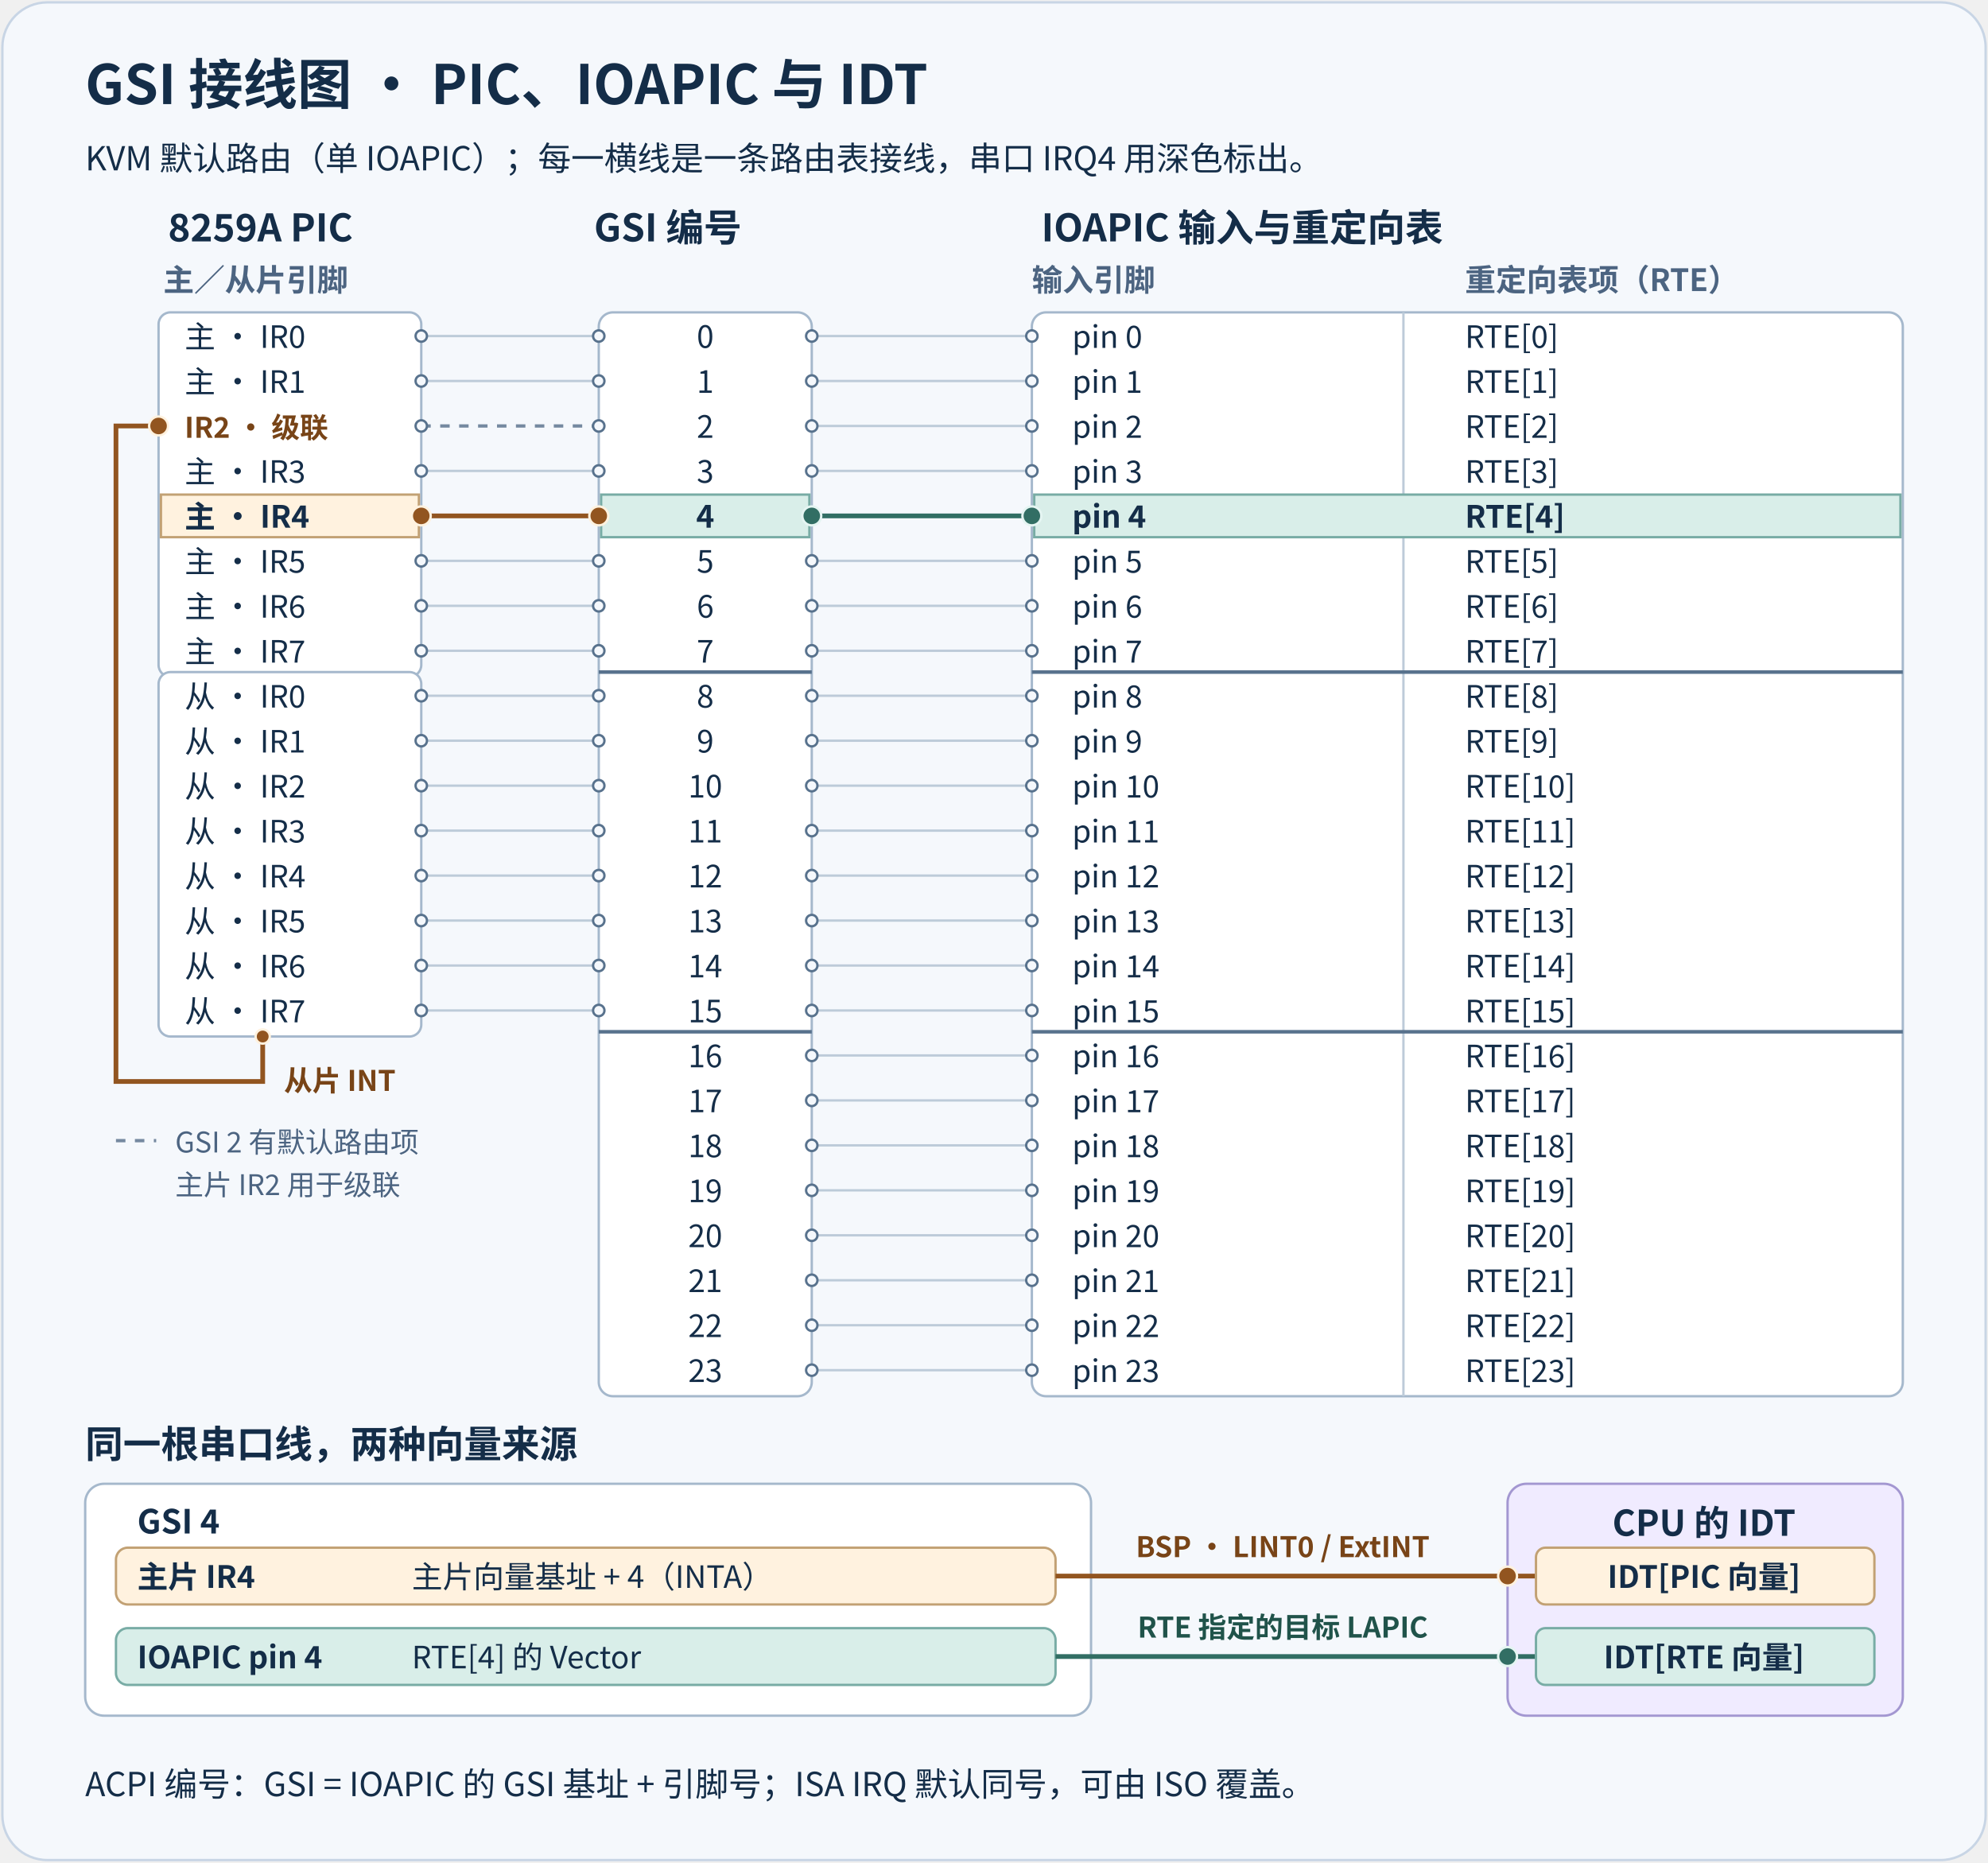
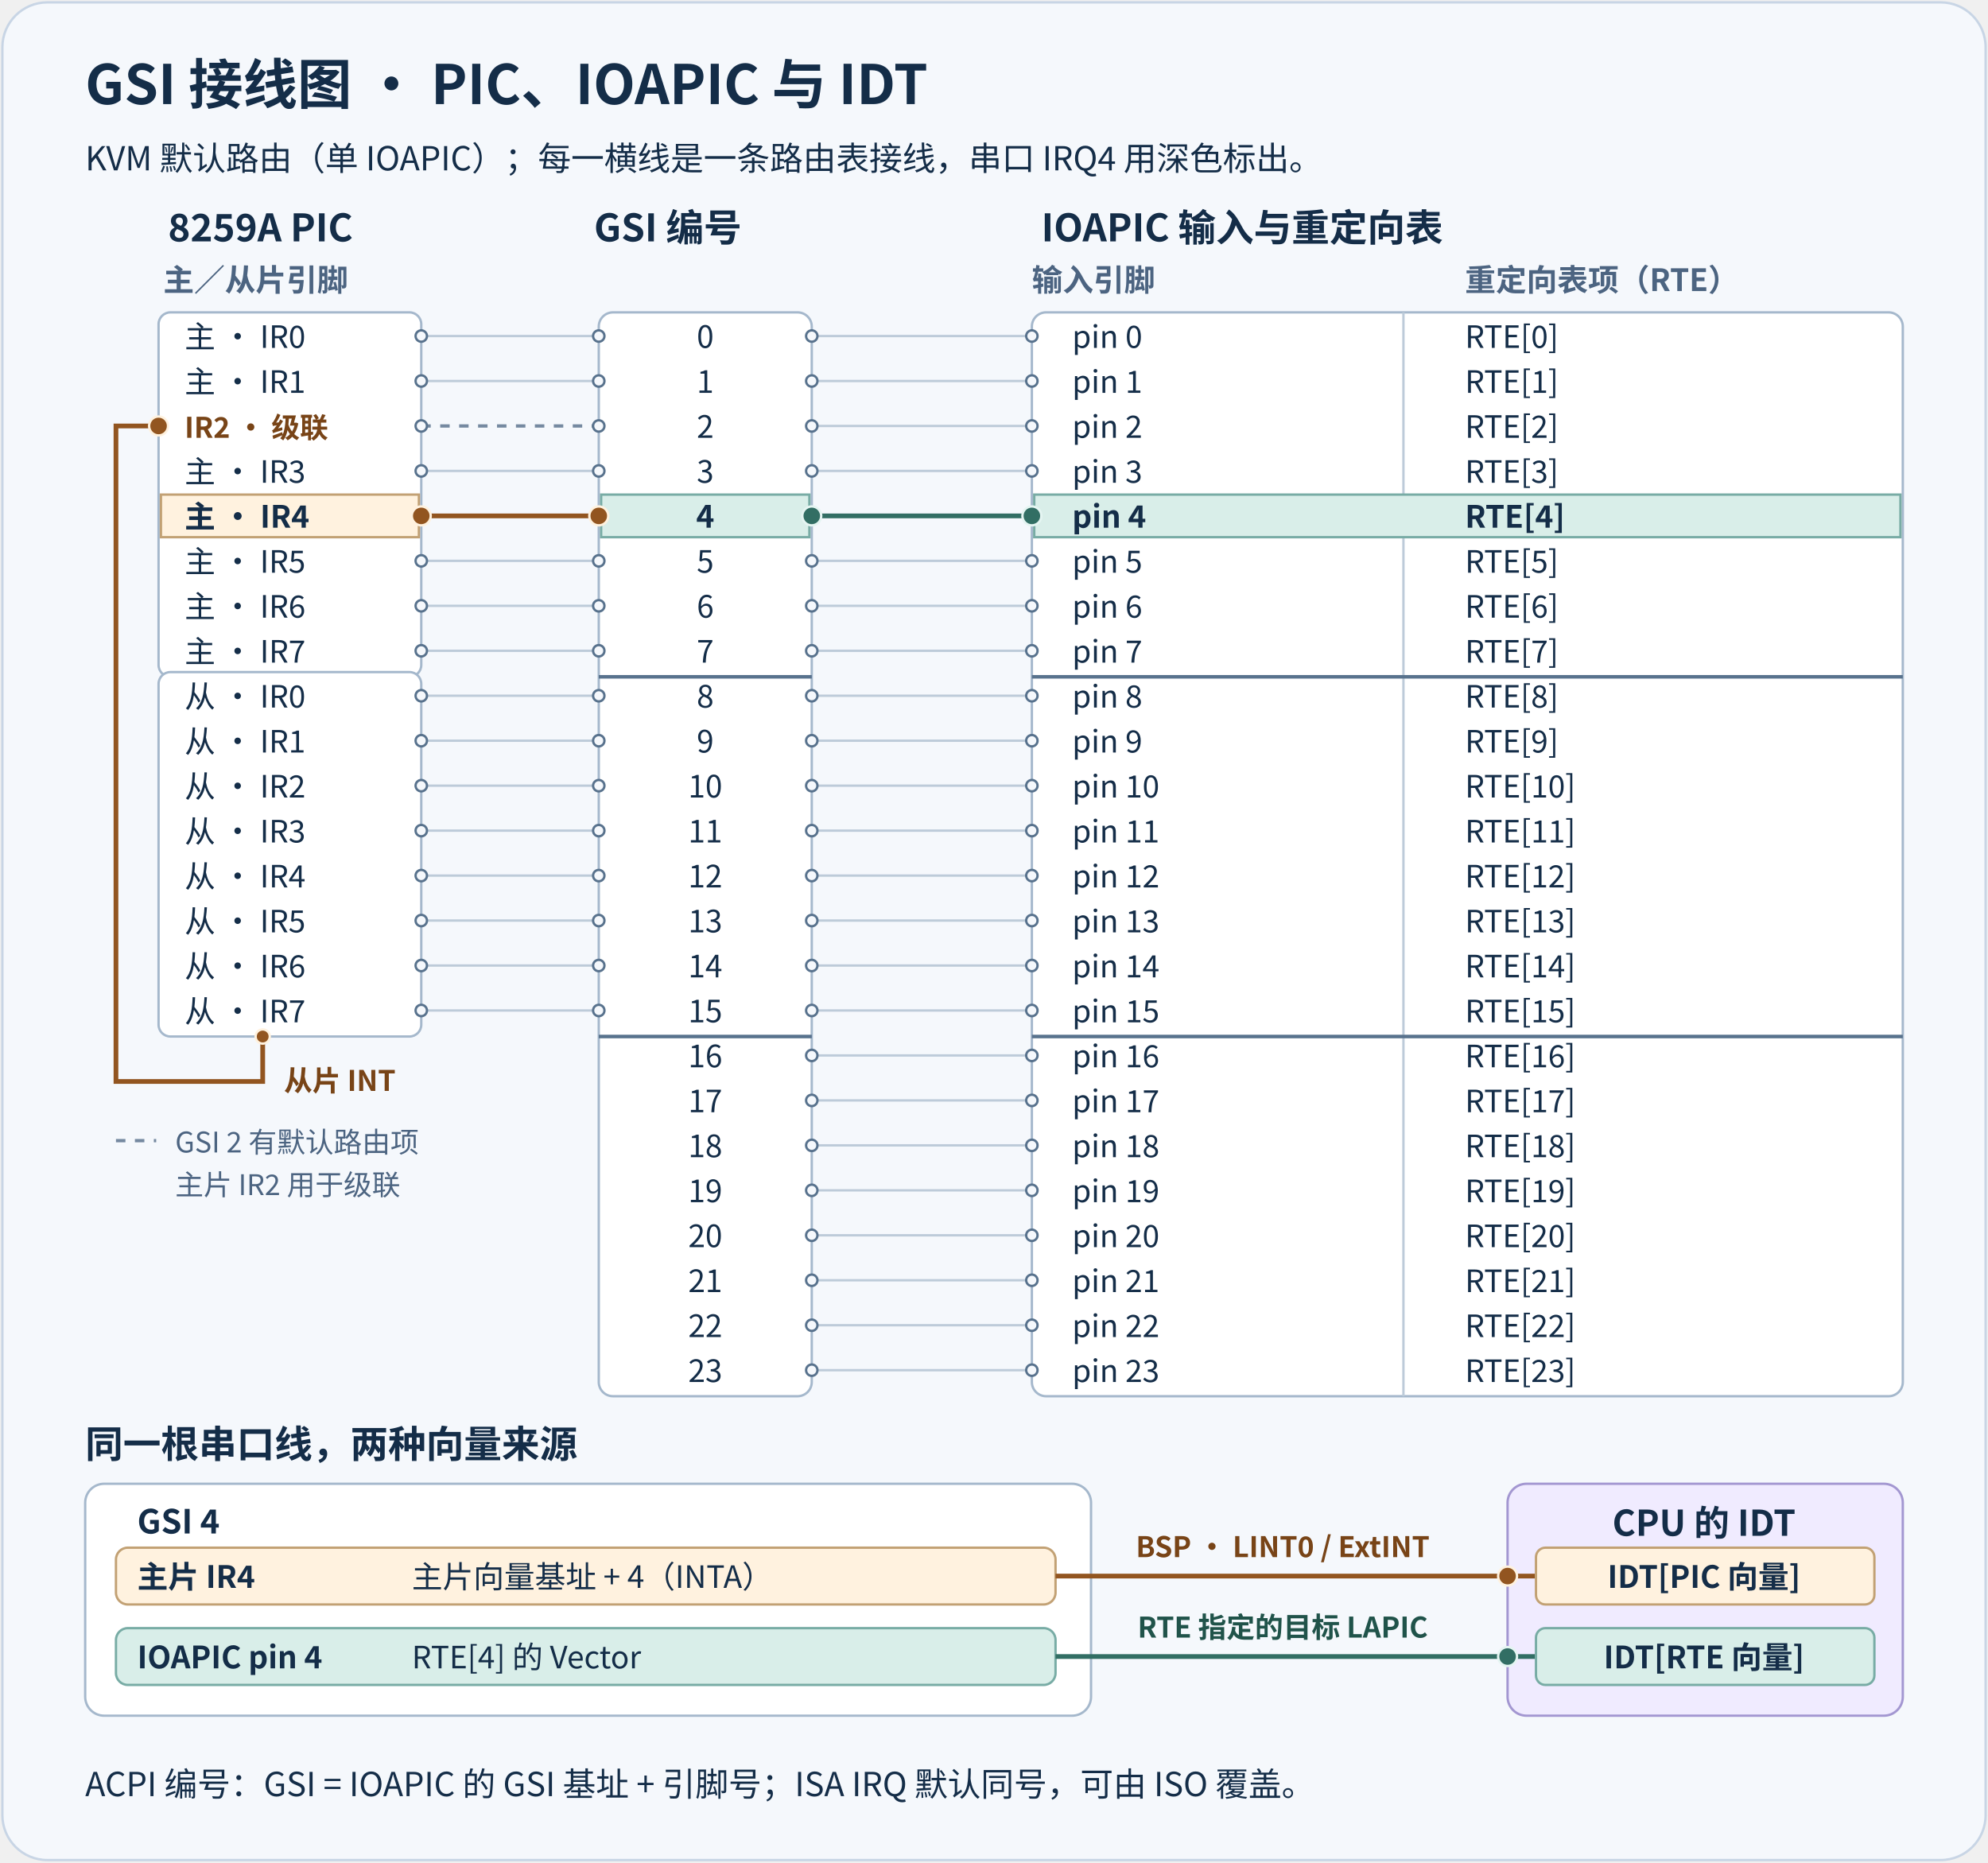
<svg xmlns="http://www.w3.org/2000/svg" xml:lang="zh-CN" width="840" height="787" viewBox="0 0 840 787" role="img" aria-labelledby="title desc">
  <style>
    text { font-family: system-ui, 'Noto Sans CJK SC', 'Microsoft YaHei', sans-serif; }
    .ink { fill: #142d48; }
    .muted { fill: #4c6481; }
    .white { fill: #fff; }
    .goldText { fill: #784417; }
    .tealText { fill: #20534a; }
    .surface { fill: #f5f8fc; stroke: #c8d5e5; }
    .panel { fill: #fff; stroke: #a5b8cc; }
    .navy { fill: #183a5a; }
    .blue { fill: #dbeafe; stroke: #85a9d5; }
    .flag { fill: #fff2df; stroke: #c2a174; }
    .res { fill: #e9eff6; stroke: #a5b8cc; }
    .teal { fill: #d9eee9; stroke: #78aca5; }
    .purple { fill: #f0ebff; stroke: #a397d1; }
    .line, .faint, .accent, .tealWire, .dash { fill: none; }
    .line { stroke: #58728d; stroke-width: 1.5; }
    .faint { stroke: #bdcbd9; }
    .accent { stroke: #925520; stroke-width: 2; }
    .tealWire { stroke: #326e64; stroke-width: 2; }
    .dash { stroke: #7589a0; stroke-width: 1.4; stroke-dasharray: 4 4; }
    .pad { fill: #f5f8fc; stroke: #58728d; }
    .tap { fill: #925520; stroke: #fff2df; }
    .tapTeal { fill: #326e64; stroke: #e5f5f2; }
  </style>
  <rect x="1" y="1" width="838" height="785" rx="19" class="surface" />
  <text x="36" y="44" font-size="23" font-weight="700" text-anchor="start" class="ink">GSI 接线图 · PIC、IOAPIC 与 IDT</text>
  <text x="36" y="72" font-size="14" font-weight="400" text-anchor="start" class="ink">KVM 默认路由（单 IOAPIC）；每一横线是一条路由表接线，串口 IRQ4 用深色标出。</text>
  <text x="71" y="102" font-size="16" font-weight="700" text-anchor="start" class="ink">8259A PIC</text>
  <text x="251" y="102" font-size="16" font-weight="700" text-anchor="start" class="ink">GSI 编号</text>
  <text x="440" y="102" font-size="16" font-weight="700" text-anchor="start" class="ink">IOAPIC 输入与重定向表</text>
  <text x="69" y="123" font-size="13" font-weight="700" text-anchor="start" class="muted">主／从片引脚</text>
  <text x="436" y="123" font-size="13" font-weight="700" text-anchor="start" class="muted">输入引脚</text>
  <text x="619" y="123" font-size="13" font-weight="700" text-anchor="start" class="muted">重定向表项（RTE）</text>
  <rect x="67" y="132" width="111" height="154" rx="5" class="panel" />
  <rect x="67" y="284" width="111" height="154" rx="5" class="panel" />
  <rect x="253" y="132" width="90" height="458" rx="6" class="panel" />
  <rect x="436" y="132" width="368" height="458" rx="6" class="panel" />
  <path d="M593 132V590" class="faint" />
-   <path d="M436 284H804 M436 436H804 M253 284H343 M253 436H343" class="line" />
+   <path d="M436 286H804 M436 438H804 M253 286H343 M253 438H343" class="line" />
  <path d="M178 142H253" class="faint" />,  <circle cx="178" cy="142" r="2.4" class="pad" />,  <text x="78" y="147" font-size="13" font-weight="400" text-anchor="start" class="ink">主 · IR0</text>,  <path d="M343 142H436" class="faint" />,  <circle cx="343" cy="142" r="2.4" class="pad" />,  <circle cx="436" cy="142" r="2.4" class="pad" />,  <circle cx="253" cy="142" r="2.4" class="pad" />,  <text x="298" y="147" font-size="13" font-weight="400" text-anchor="middle" class="ink">0</text>,  <text x="453" y="147" font-size="13" font-weight="400" text-anchor="start" class="ink">pin 0</text>,  <text x="619" y="147" font-size="13" font-weight="400" text-anchor="start" class="ink">RTE[0]</text>
  <path d="M178 161H253" class="faint" />,  <circle cx="178" cy="161" r="2.4" class="pad" />,  <text x="78" y="166" font-size="13" font-weight="400" text-anchor="start" class="ink">主 · IR1</text>,  <path d="M343 161H436" class="faint" />,  <circle cx="343" cy="161" r="2.4" class="pad" />,  <circle cx="436" cy="161" r="2.4" class="pad" />,  <circle cx="253" cy="161" r="2.4" class="pad" />,  <text x="298" y="166" font-size="13" font-weight="400" text-anchor="middle" class="ink">1</text>,  <text x="453" y="166" font-size="13" font-weight="400" text-anchor="start" class="ink">pin 1</text>,  <text x="619" y="166" font-size="13" font-weight="400" text-anchor="start" class="ink">RTE[1]</text>
  <path d="M178 180H253" class="dash" />,  <circle cx="178" cy="180" r="2.4" class="pad" />,  <text x="78" y="185" font-size="12" font-weight="700" text-anchor="start" class="goldText">IR2 · 级联</text>,  <path d="M343 180H436" class="faint" />,  <circle cx="343" cy="180" r="2.4" class="pad" />,  <circle cx="436" cy="180" r="2.4" class="pad" />,  <circle cx="253" cy="180" r="2.4" class="pad" />,  <text x="298" y="185" font-size="13" font-weight="400" text-anchor="middle" class="ink">2</text>,  <text x="453" y="185" font-size="13" font-weight="400" text-anchor="start" class="ink">pin 2</text>,  <text x="619" y="185" font-size="13" font-weight="400" text-anchor="start" class="ink">RTE[2]</text>
  <path d="M178 199H253" class="faint" />,  <circle cx="178" cy="199" r="2.4" class="pad" />,  <text x="78" y="204" font-size="13" font-weight="400" text-anchor="start" class="ink">主 · IR3</text>,  <path d="M343 199H436" class="faint" />,  <circle cx="343" cy="199" r="2.4" class="pad" />,  <circle cx="436" cy="199" r="2.4" class="pad" />,  <circle cx="253" cy="199" r="2.4" class="pad" />,  <text x="298" y="204" font-size="13" font-weight="400" text-anchor="middle" class="ink">3</text>,  <text x="453" y="204" font-size="13" font-weight="400" text-anchor="start" class="ink">pin 3</text>,  <text x="619" y="204" font-size="13" font-weight="400" text-anchor="start" class="ink">RTE[3]</text>
  <rect x="68" y="209" width="109" height="18" rx="0" class="flag" />,  <path d="M178 218H253" class="accent" />,  <circle cx="178" cy="218" r="4" class="tap" />,  <text x="78" y="223" font-size="13" font-weight="700" text-anchor="start" class="ink">主 · IR4</text>,  <rect x="254" y="209" width="88" height="18" rx="0" class="teal" />,  <rect x="437" y="209" width="366" height="18" rx="0" class="teal" />,  <path d="M343 218H436" class="tealWire" />,  <circle cx="343" cy="218" r="4" class="tapTeal" />,  <circle cx="436" cy="218" r="4" class="tapTeal" />,  <circle cx="253" cy="218" r="4" class="tap" />,  <text x="298" y="223" font-size="13" font-weight="700" text-anchor="middle" class="ink">4</text>,  <text x="453" y="223" font-size="13" font-weight="700" text-anchor="start" class="ink">pin 4</text>,  <text x="619" y="223" font-size="13" font-weight="700" text-anchor="start" class="ink">RTE[4]</text>
  <path d="M178 237H253" class="faint" />,  <circle cx="178" cy="237" r="2.4" class="pad" />,  <text x="78" y="242" font-size="13" font-weight="400" text-anchor="start" class="ink">主 · IR5</text>,  <path d="M343 237H436" class="faint" />,  <circle cx="343" cy="237" r="2.4" class="pad" />,  <circle cx="436" cy="237" r="2.4" class="pad" />,  <circle cx="253" cy="237" r="2.4" class="pad" />,  <text x="298" y="242" font-size="13" font-weight="400" text-anchor="middle" class="ink">5</text>,  <text x="453" y="242" font-size="13" font-weight="400" text-anchor="start" class="ink">pin 5</text>,  <text x="619" y="242" font-size="13" font-weight="400" text-anchor="start" class="ink">RTE[5]</text>
  <path d="M178 256H253" class="faint" />,  <circle cx="178" cy="256" r="2.4" class="pad" />,  <text x="78" y="261" font-size="13" font-weight="400" text-anchor="start" class="ink">主 · IR6</text>,  <path d="M343 256H436" class="faint" />,  <circle cx="343" cy="256" r="2.4" class="pad" />,  <circle cx="436" cy="256" r="2.4" class="pad" />,  <circle cx="253" cy="256" r="2.4" class="pad" />,  <text x="298" y="261" font-size="13" font-weight="400" text-anchor="middle" class="ink">6</text>,  <text x="453" y="261" font-size="13" font-weight="400" text-anchor="start" class="ink">pin 6</text>,  <text x="619" y="261" font-size="13" font-weight="400" text-anchor="start" class="ink">RTE[6]</text>
  <path d="M178 275H253" class="faint" />,  <circle cx="178" cy="275" r="2.4" class="pad" />,  <text x="78" y="280" font-size="13" font-weight="400" text-anchor="start" class="ink">主 · IR7</text>,  <path d="M343 275H436" class="faint" />,  <circle cx="343" cy="275" r="2.4" class="pad" />,  <circle cx="436" cy="275" r="2.4" class="pad" />,  <circle cx="253" cy="275" r="2.4" class="pad" />,  <text x="298" y="280" font-size="13" font-weight="400" text-anchor="middle" class="ink">7</text>,  <text x="453" y="280" font-size="13" font-weight="400" text-anchor="start" class="ink">pin 7</text>,  <text x="619" y="280" font-size="13" font-weight="400" text-anchor="start" class="ink">RTE[7]</text>
  <path d="M178 294H253" class="faint" />,  <circle cx="178" cy="294" r="2.4" class="pad" />,  <text x="78" y="299" font-size="13" font-weight="400" text-anchor="start" class="ink">从 · IR0</text>,  <path d="M343 294H436" class="faint" />,  <circle cx="343" cy="294" r="2.4" class="pad" />,  <circle cx="436" cy="294" r="2.4" class="pad" />,  <circle cx="253" cy="294" r="2.4" class="pad" />,  <text x="298" y="299" font-size="13" font-weight="400" text-anchor="middle" class="ink">8</text>,  <text x="453" y="299" font-size="13" font-weight="400" text-anchor="start" class="ink">pin 8</text>,  <text x="619" y="299" font-size="13" font-weight="400" text-anchor="start" class="ink">RTE[8]</text>
  <path d="M178 313H253" class="faint" />,  <circle cx="178" cy="313" r="2.4" class="pad" />,  <text x="78" y="318" font-size="13" font-weight="400" text-anchor="start" class="ink">从 · IR1</text>,  <path d="M343 313H436" class="faint" />,  <circle cx="343" cy="313" r="2.4" class="pad" />,  <circle cx="436" cy="313" r="2.4" class="pad" />,  <circle cx="253" cy="313" r="2.4" class="pad" />,  <text x="298" y="318" font-size="13" font-weight="400" text-anchor="middle" class="ink">9</text>,  <text x="453" y="318" font-size="13" font-weight="400" text-anchor="start" class="ink">pin 9</text>,  <text x="619" y="318" font-size="13" font-weight="400" text-anchor="start" class="ink">RTE[9]</text>
  <path d="M178 332H253" class="faint" />,  <circle cx="178" cy="332" r="2.4" class="pad" />,  <text x="78" y="337" font-size="13" font-weight="400" text-anchor="start" class="ink">从 · IR2</text>,  <path d="M343 332H436" class="faint" />,  <circle cx="343" cy="332" r="2.4" class="pad" />,  <circle cx="436" cy="332" r="2.4" class="pad" />,  <circle cx="253" cy="332" r="2.4" class="pad" />,  <text x="298" y="337" font-size="13" font-weight="400" text-anchor="middle" class="ink">10</text>,  <text x="453" y="337" font-size="13" font-weight="400" text-anchor="start" class="ink">pin 10</text>,  <text x="619" y="337" font-size="13" font-weight="400" text-anchor="start" class="ink">RTE[10]</text>
  <path d="M178 351H253" class="faint" />,  <circle cx="178" cy="351" r="2.4" class="pad" />,  <text x="78" y="356" font-size="13" font-weight="400" text-anchor="start" class="ink">从 · IR3</text>,  <path d="M343 351H436" class="faint" />,  <circle cx="343" cy="351" r="2.4" class="pad" />,  <circle cx="436" cy="351" r="2.4" class="pad" />,  <circle cx="253" cy="351" r="2.4" class="pad" />,  <text x="298" y="356" font-size="13" font-weight="400" text-anchor="middle" class="ink">11</text>,  <text x="453" y="356" font-size="13" font-weight="400" text-anchor="start" class="ink">pin 11</text>,  <text x="619" y="356" font-size="13" font-weight="400" text-anchor="start" class="ink">RTE[11]</text>
  <path d="M178 370H253" class="faint" />,  <circle cx="178" cy="370" r="2.4" class="pad" />,  <text x="78" y="375" font-size="13" font-weight="400" text-anchor="start" class="ink">从 · IR4</text>,  <path d="M343 370H436" class="faint" />,  <circle cx="343" cy="370" r="2.4" class="pad" />,  <circle cx="436" cy="370" r="2.4" class="pad" />,  <circle cx="253" cy="370" r="2.4" class="pad" />,  <text x="298" y="375" font-size="13" font-weight="400" text-anchor="middle" class="ink">12</text>,  <text x="453" y="375" font-size="13" font-weight="400" text-anchor="start" class="ink">pin 12</text>,  <text x="619" y="375" font-size="13" font-weight="400" text-anchor="start" class="ink">RTE[12]</text>
  <path d="M178 389H253" class="faint" />,  <circle cx="178" cy="389" r="2.4" class="pad" />,  <text x="78" y="394" font-size="13" font-weight="400" text-anchor="start" class="ink">从 · IR5</text>,  <path d="M343 389H436" class="faint" />,  <circle cx="343" cy="389" r="2.4" class="pad" />,  <circle cx="436" cy="389" r="2.4" class="pad" />,  <circle cx="253" cy="389" r="2.4" class="pad" />,  <text x="298" y="394" font-size="13" font-weight="400" text-anchor="middle" class="ink">13</text>,  <text x="453" y="394" font-size="13" font-weight="400" text-anchor="start" class="ink">pin 13</text>,  <text x="619" y="394" font-size="13" font-weight="400" text-anchor="start" class="ink">RTE[13]</text>
  <path d="M178 408H253" class="faint" />,  <circle cx="178" cy="408" r="2.4" class="pad" />,  <text x="78" y="413" font-size="13" font-weight="400" text-anchor="start" class="ink">从 · IR6</text>,  <path d="M343 408H436" class="faint" />,  <circle cx="343" cy="408" r="2.4" class="pad" />,  <circle cx="436" cy="408" r="2.4" class="pad" />,  <circle cx="253" cy="408" r="2.4" class="pad" />,  <text x="298" y="413" font-size="13" font-weight="400" text-anchor="middle" class="ink">14</text>,  <text x="453" y="413" font-size="13" font-weight="400" text-anchor="start" class="ink">pin 14</text>,  <text x="619" y="413" font-size="13" font-weight="400" text-anchor="start" class="ink">RTE[14]</text>
  <path d="M178 427H253" class="faint" />,  <circle cx="178" cy="427" r="2.4" class="pad" />,  <text x="78" y="432" font-size="13" font-weight="400" text-anchor="start" class="ink">从 · IR7</text>,  <path d="M343 427H436" class="faint" />,  <circle cx="343" cy="427" r="2.4" class="pad" />,  <circle cx="436" cy="427" r="2.4" class="pad" />,  <circle cx="253" cy="427" r="2.4" class="pad" />,  <text x="298" y="432" font-size="13" font-weight="400" text-anchor="middle" class="ink">15</text>,  <text x="453" y="432" font-size="13" font-weight="400" text-anchor="start" class="ink">pin 15</text>,  <text x="619" y="432" font-size="13" font-weight="400" text-anchor="start" class="ink">RTE[15]</text>
  <path d="M343 446H436" class="faint" />,  <circle cx="343" cy="446" r="2.4" class="pad" />,  <circle cx="436" cy="446" r="2.4" class="pad" />,  <text x="298" y="451" font-size="13" font-weight="400" text-anchor="middle" class="ink">16</text>,  <text x="453" y="451" font-size="13" font-weight="400" text-anchor="start" class="ink">pin 16</text>,  <text x="619" y="451" font-size="13" font-weight="400" text-anchor="start" class="ink">RTE[16]</text>
  <path d="M343 465H436" class="faint" />,  <circle cx="343" cy="465" r="2.4" class="pad" />,  <circle cx="436" cy="465" r="2.4" class="pad" />,  <text x="298" y="470" font-size="13" font-weight="400" text-anchor="middle" class="ink">17</text>,  <text x="453" y="470" font-size="13" font-weight="400" text-anchor="start" class="ink">pin 17</text>,  <text x="619" y="470" font-size="13" font-weight="400" text-anchor="start" class="ink">RTE[17]</text>
  <path d="M343 484H436" class="faint" />,  <circle cx="343" cy="484" r="2.4" class="pad" />,  <circle cx="436" cy="484" r="2.4" class="pad" />,  <text x="298" y="489" font-size="13" font-weight="400" text-anchor="middle" class="ink">18</text>,  <text x="453" y="489" font-size="13" font-weight="400" text-anchor="start" class="ink">pin 18</text>,  <text x="619" y="489" font-size="13" font-weight="400" text-anchor="start" class="ink">RTE[18]</text>
  <path d="M343 503H436" class="faint" />,  <circle cx="343" cy="503" r="2.4" class="pad" />,  <circle cx="436" cy="503" r="2.4" class="pad" />,  <text x="298" y="508" font-size="13" font-weight="400" text-anchor="middle" class="ink">19</text>,  <text x="453" y="508" font-size="13" font-weight="400" text-anchor="start" class="ink">pin 19</text>,  <text x="619" y="508" font-size="13" font-weight="400" text-anchor="start" class="ink">RTE[19]</text>
  <path d="M343 522H436" class="faint" />,  <circle cx="343" cy="522" r="2.4" class="pad" />,  <circle cx="436" cy="522" r="2.4" class="pad" />,  <text x="298" y="527" font-size="13" font-weight="400" text-anchor="middle" class="ink">20</text>,  <text x="453" y="527" font-size="13" font-weight="400" text-anchor="start" class="ink">pin 20</text>,  <text x="619" y="527" font-size="13" font-weight="400" text-anchor="start" class="ink">RTE[20]</text>
  <path d="M343 541H436" class="faint" />,  <circle cx="343" cy="541" r="2.4" class="pad" />,  <circle cx="436" cy="541" r="2.4" class="pad" />,  <text x="298" y="546" font-size="13" font-weight="400" text-anchor="middle" class="ink">21</text>,  <text x="453" y="546" font-size="13" font-weight="400" text-anchor="start" class="ink">pin 21</text>,  <text x="619" y="546" font-size="13" font-weight="400" text-anchor="start" class="ink">RTE[21]</text>
  <path d="M343 560H436" class="faint" />,  <circle cx="343" cy="560" r="2.4" class="pad" />,  <circle cx="436" cy="560" r="2.4" class="pad" />,  <text x="298" y="565" font-size="13" font-weight="400" text-anchor="middle" class="ink">22</text>,  <text x="453" y="565" font-size="13" font-weight="400" text-anchor="start" class="ink">pin 22</text>,  <text x="619" y="565" font-size="13" font-weight="400" text-anchor="start" class="ink">RTE[22]</text>
  <path d="M343 579H436" class="faint" />,  <circle cx="343" cy="579" r="2.4" class="pad" />,  <circle cx="436" cy="579" r="2.4" class="pad" />,  <text x="298" y="584" font-size="13" font-weight="400" text-anchor="middle" class="ink">23</text>,  <text x="453" y="584" font-size="13" font-weight="400" text-anchor="start" class="ink">pin 23</text>,  <text x="619" y="584" font-size="13" font-weight="400" text-anchor="start" class="ink">RTE[23]</text>
  <path d="M111 438V457H49V180H66" class="accent" />
  <circle cx="67" cy="180" r="4" class="tap" />
  <circle cx="111" cy="438" r="3" class="tap" />
  <text x="120" y="461" font-size="12" font-weight="700" text-anchor="start" class="goldText">从片 INT</text>
  <path d="M49 482H66" class="dash" />
  <text x="74" y="487" font-size="12" font-weight="400" text-anchor="start" class="muted">GSI 2 有默认路由项</text>
  <text x="74" y="505" font-size="12" font-weight="400" text-anchor="start" class="muted">主片 IR2 用于级联</text>
  <text x="36" y="616" font-size="16" font-weight="700" text-anchor="start" class="ink">同一根串口线，两种向量来源</text>
  <rect x="36" y="627" width="425" height="98" rx="8" class="panel" />
  <rect x="637" y="627" width="167" height="98" rx="8" class="purple" />
  <rect x="49" y="654" width="397" height="24" rx="5" class="flag" />
  <rect x="49" y="688" width="397" height="24" rx="5" class="teal" />
  <text x="58" y="648" font-size="14" font-weight="700" text-anchor="start" class="ink">GSI 4</text>
  <text x="58" y="671" font-size="13" font-weight="700" text-anchor="start" class="ink">主片 IR4</text>
  <text x="174" y="671" font-size="13" font-weight="400" text-anchor="start" class="ink">主片向量基址 + 4（INTA）</text>
  <text x="58" y="705" font-size="13" font-weight="700" text-anchor="start" class="ink">IOAPIC pin 4</text>
  <text x="174" y="705" font-size="13" font-weight="400" text-anchor="start" class="ink">RTE[4] 的 Vector</text>
  <path d="M446 666H649" class="accent" />
  <path d="M446 700H649" class="tealWire" />
  <circle cx="637" cy="666" r="4" class="tap" />
  <circle cx="637" cy="700" r="4" class="tapTeal" />
  <text x="542" y="658" font-size="12" font-weight="700" text-anchor="middle" class="goldText">BSP · LINT0 / ExtINT</text>
  <text x="542" y="692" font-size="12" font-weight="700" text-anchor="middle" class="tealText">RTE 指定的目标 LAPIC</text>
  <text x="720" y="649" font-size="15" font-weight="700" text-anchor="middle" class="ink">CPU 的 IDT</text>
  <rect x="649" y="654" width="143" height="24" rx="4" class="flag" />
  <rect x="649" y="688" width="143" height="24" rx="4" class="teal" />
  <text x="720" y="671" font-size="13" font-weight="700" text-anchor="middle" class="ink">IDT[PIC 向量]</text>
  <text x="720" y="705" font-size="13" font-weight="700" text-anchor="middle" class="ink">IDT[RTE 向量]</text>
  <text x="36" y="759" font-size="14" font-weight="400" text-anchor="start" class="ink">ACPI 编号：GSI = IOAPIC 的 GSI 基址 + 引脚号；ISA IRQ 默认同号，可由 ISO 覆盖。</text>
</svg>
